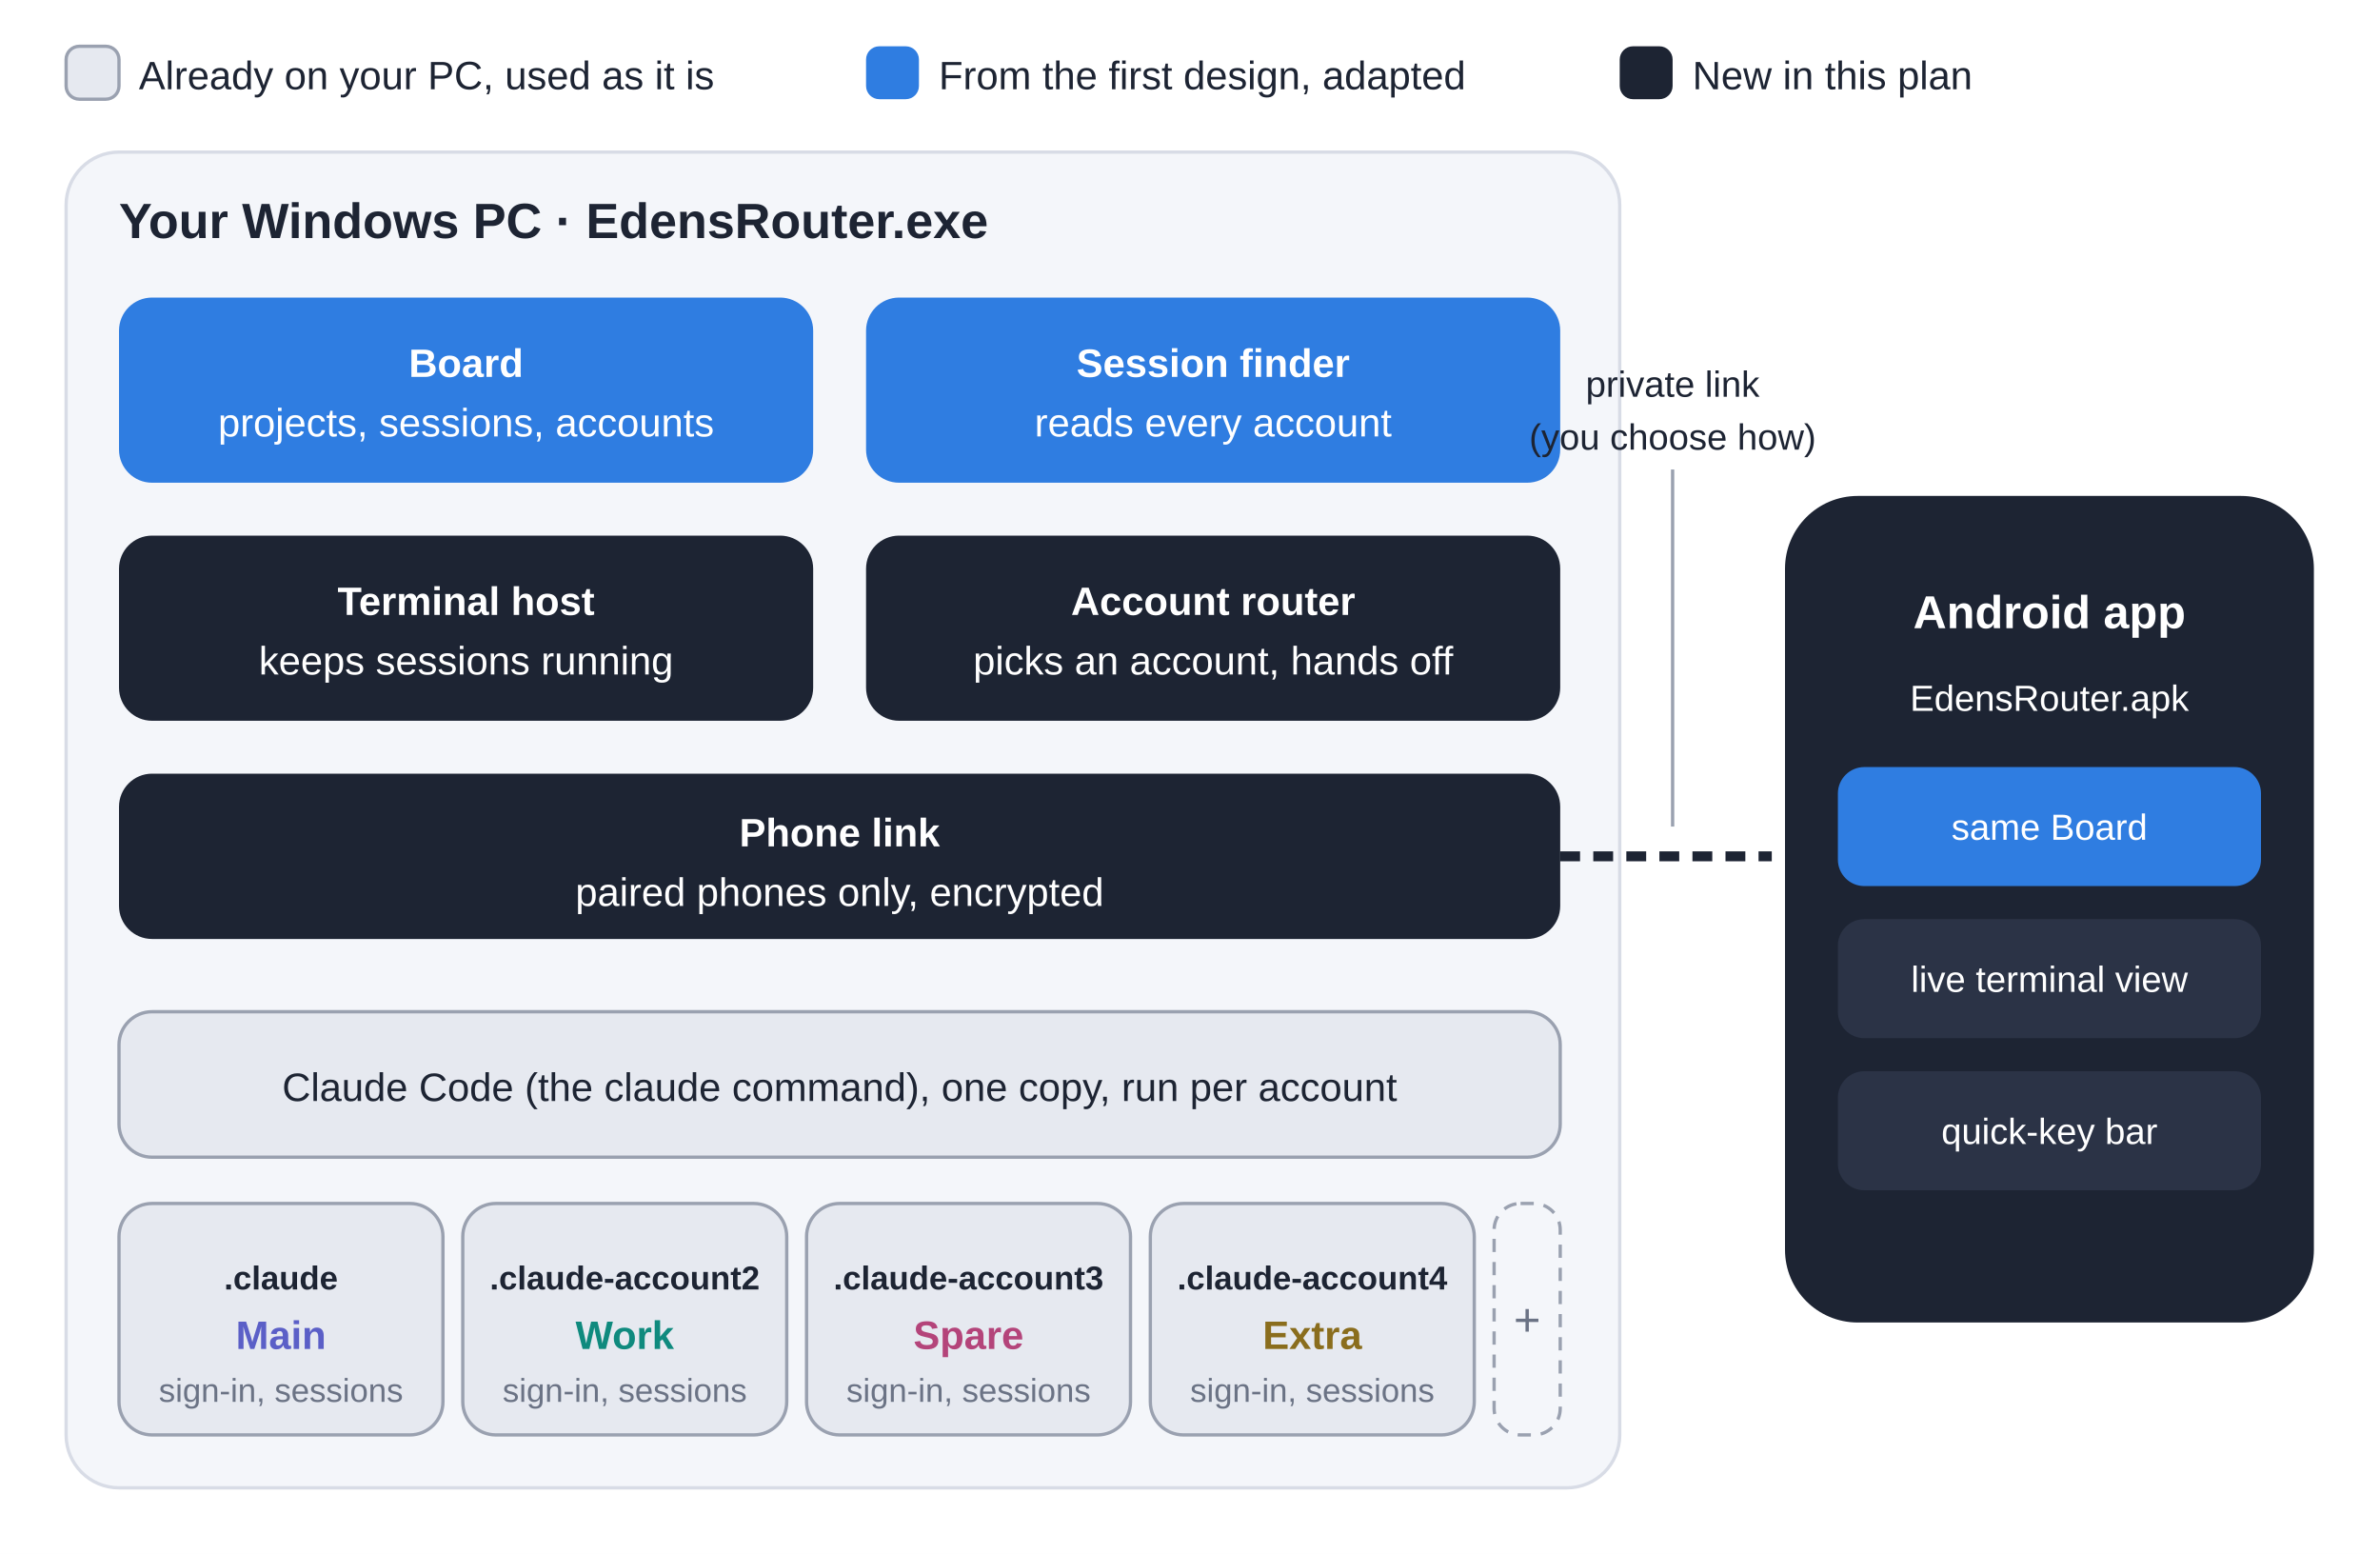
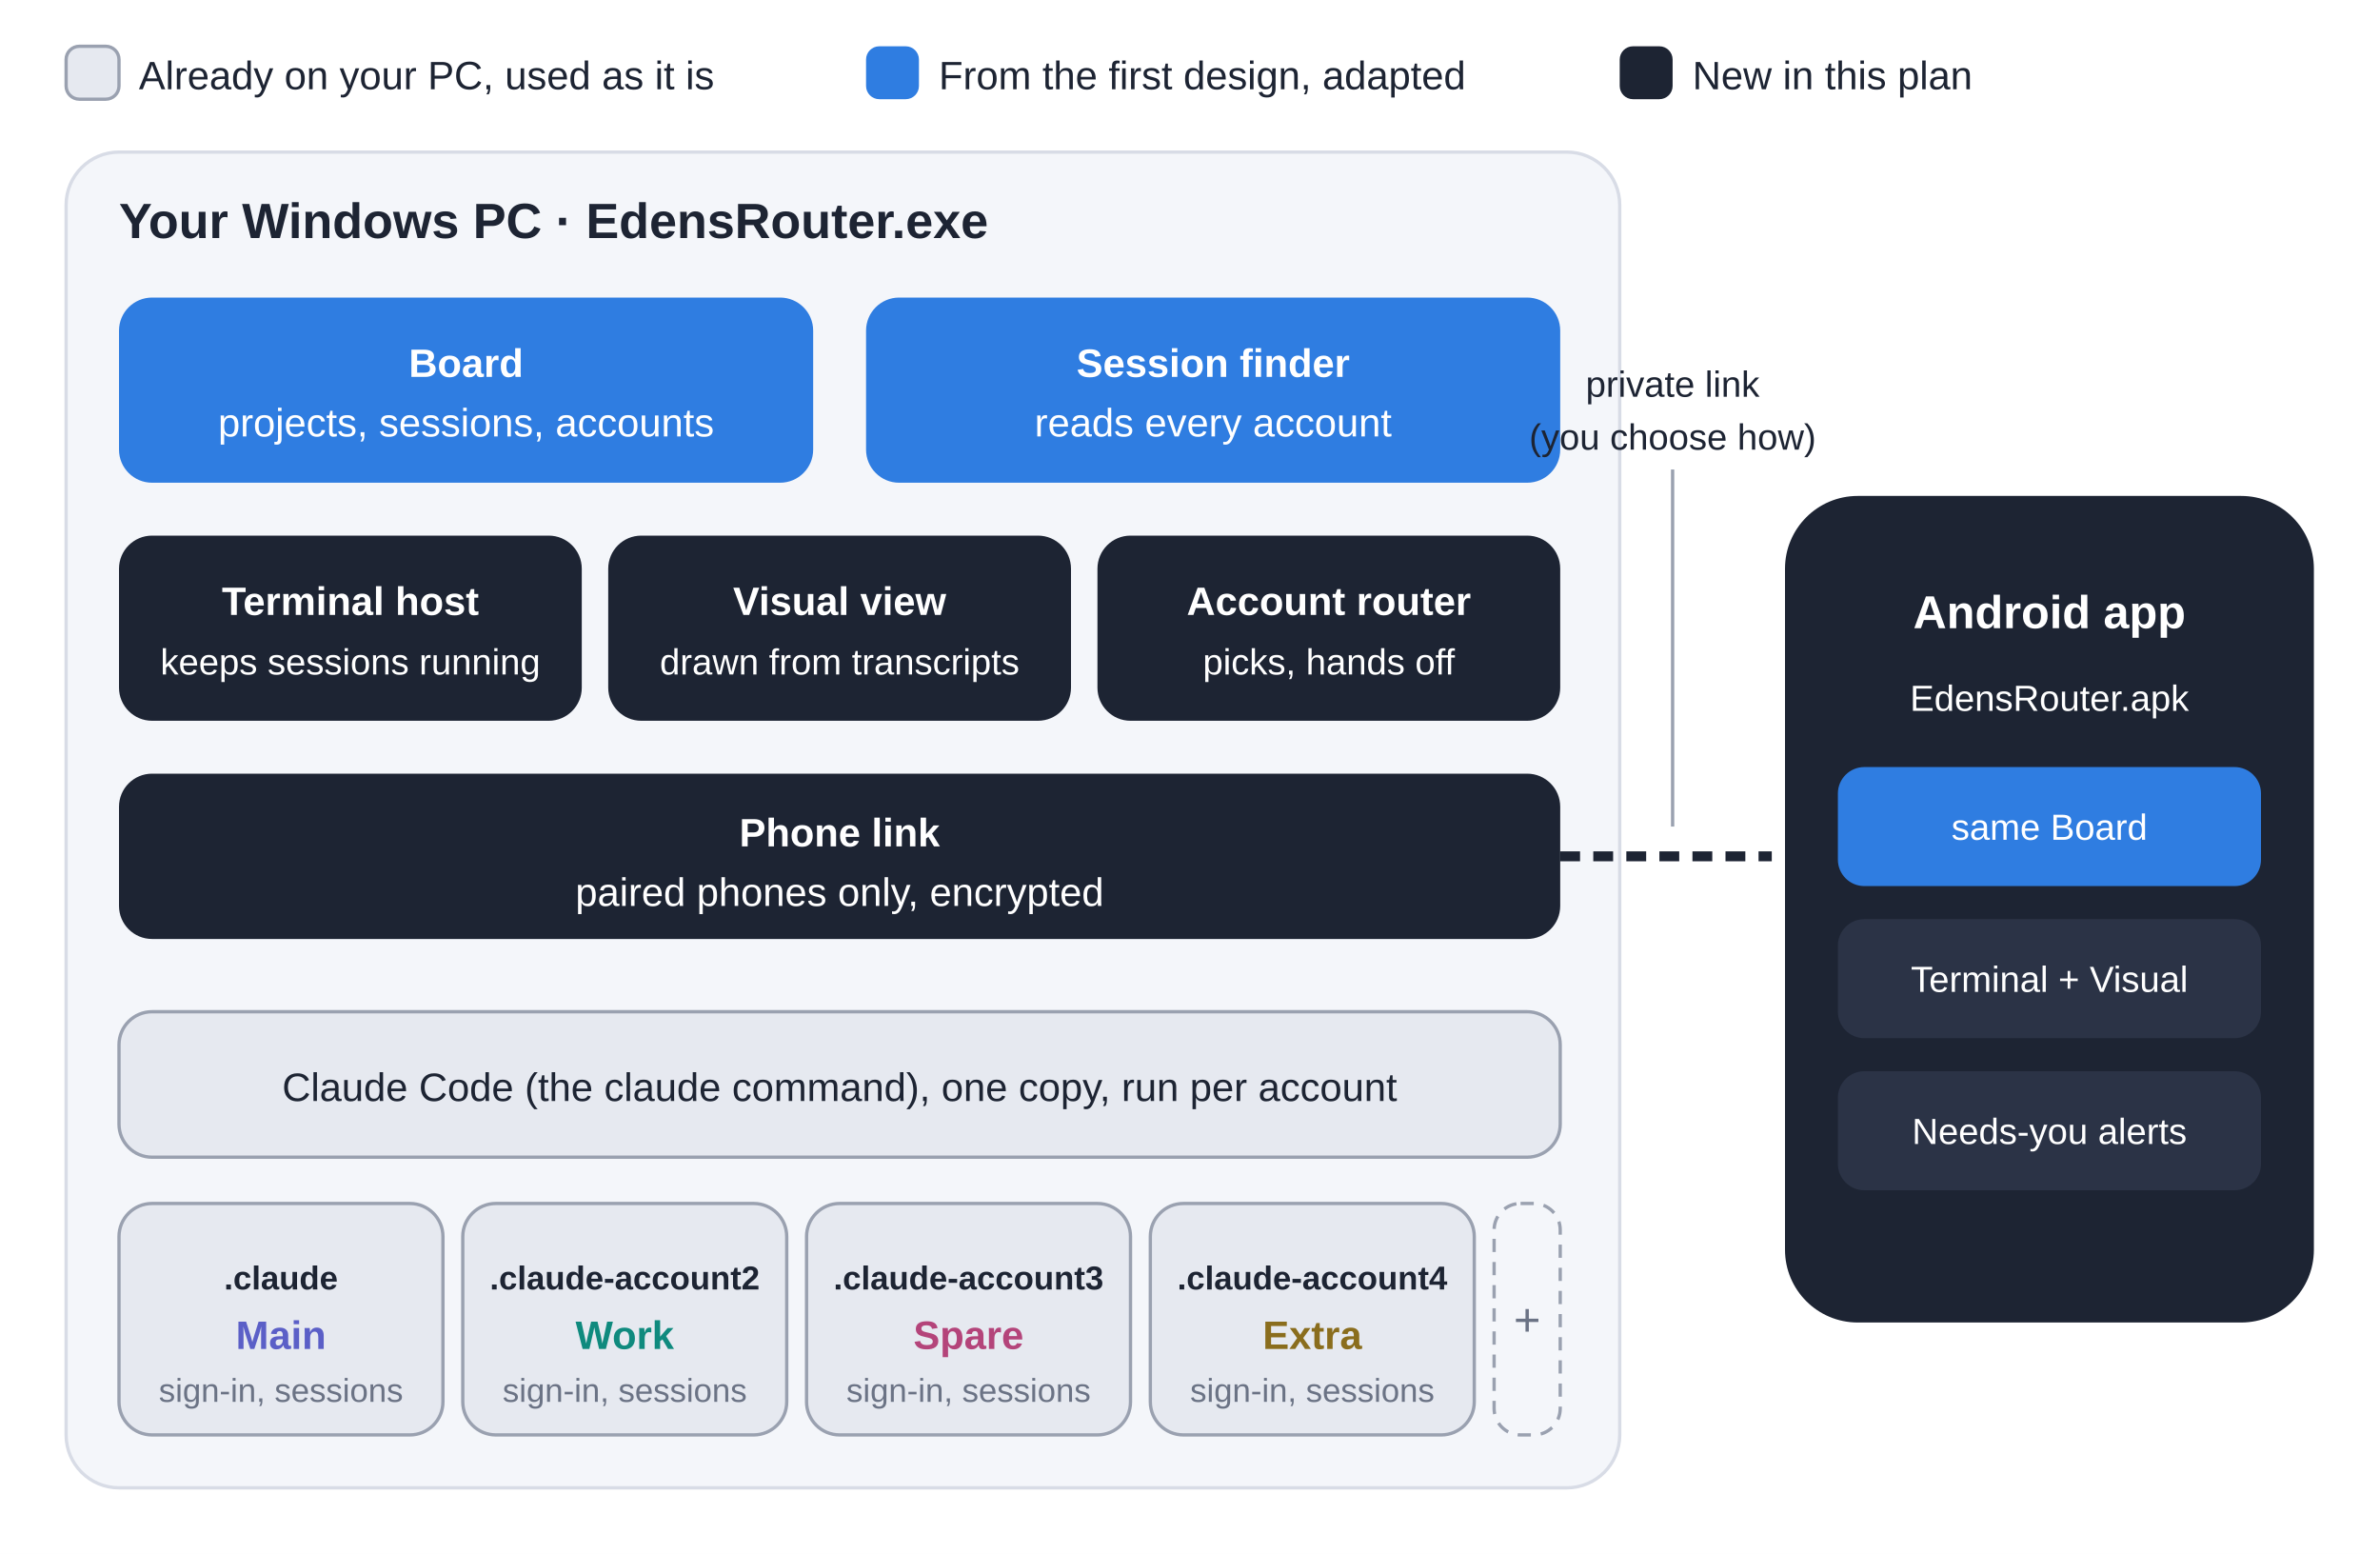
<svg xmlns="http://www.w3.org/2000/svg" width="720" height="470" viewBox="0 0 720 470" font-family="Segoe UI,Arial,sans-serif">
  <rect width="720" height="470" fill="#fff" />
  <g font-size="12">
    <rect x="20" y="14" width="16" height="16" rx="4" fill="#e6e9f0" stroke="#9aa1b0" />
    <text x="42" y="27" fill="#1d2433">Already on your PC, used as it is</text>
    <rect x="262" y="14" width="16" height="16" rx="4" fill="#2f7de1" />
    <text x="284" y="27" fill="#1d2433">From the first design, adapted</text>
    <rect x="490" y="14" width="16" height="16" rx="4" fill="#1d2433" />
    <text x="512" y="27" fill="#1d2433">New in this plan</text>
  </g>
  <rect x="20" y="46" width="470" height="404" rx="16" fill="#f4f6fa" stroke="#d8dce6" />
  <text x="36" y="72" font-size="15" font-weight="700" fill="#1d2433">Your Windows PC · EdensRouter.exe</text>
  <g font-size="12" text-anchor="middle">
    <rect x="36" y="90" width="210" height="56" rx="10" fill="#2f7de1" />
    <text x="141" y="114" fill="#fff" font-weight="700">Board</text>
    <text x="141" y="132" fill="#fff">projects, sessions, accounts</text>
    <rect x="262" y="90" width="210" height="56" rx="10" fill="#2f7de1" />
    <text x="367" y="114" fill="#fff" font-weight="700">Session finder</text>
    <text x="367" y="132" fill="#fff">reads every account</text>
-     <rect x="36" y="162" width="210" height="56" rx="10" fill="#1d2433" />
-     <text x="141" y="186" fill="#fff" font-weight="700">Terminal host</text>
-     <text x="141" y="204" fill="#fff">keeps sessions running</text>
-     <rect x="262" y="162" width="210" height="56" rx="10" fill="#1d2433" />
-     <text x="367" y="186" fill="#fff" font-weight="700">Account router</text>
-     <text x="367" y="204" fill="#fff">picks an account, hands off</text>
+     <rect x="36" y="162" width="140" height="56" rx="10" fill="#1d2433" />
+     <text x="106" y="186" fill="#fff" font-weight="700">Terminal host</text>
+     <text x="106" y="204" fill="#fff" font-size="11">keeps sessions running</text>
+     <rect x="184" y="162" width="140" height="56" rx="10" fill="#1d2433" />
+     <text x="254" y="186" fill="#fff" font-weight="700">Visual view</text>
+     <text x="254" y="204" fill="#fff" font-size="11">drawn from transcripts</text>
+     <rect x="332" y="162" width="140" height="56" rx="10" fill="#1d2433" />
+     <text x="402" y="186" fill="#fff" font-weight="700">Account router</text>
+     <text x="402" y="204" fill="#fff" font-size="11">picks, hands off</text>
    <rect x="36" y="234" width="436" height="50" rx="10" fill="#1d2433" />
    <text x="254" y="256" fill="#fff" font-weight="700">Phone link</text>
    <text x="254" y="274" fill="#fff">paired phones only, encrypted</text>
    <rect x="36" y="306" width="436" height="44" rx="10" fill="#e6e9f0" stroke="#9aa1b0" />
    <text x="254" y="333" fill="#1d2433">Claude Code (the claude command), one copy, run per account</text>
    <rect x="36" y="364" width="98" height="70" rx="10" fill="#e6e9f0" stroke="#9aa1b0" />
    <text x="85" y="390" fill="#1d2433" font-weight="700" font-size="10">.claude</text>
    <text x="85" y="408" fill="#5b5fc7" font-weight="700">Main</text>
    <text x="85" y="424" fill="#6b7385" font-size="10">sign-in, sessions</text>
    <rect x="140" y="364" width="98" height="70" rx="10" fill="#e6e9f0" stroke="#9aa1b0" />
    <text x="189" y="390" fill="#1d2433" font-weight="700" font-size="10">.claude-account2</text>
    <text x="189" y="408" fill="#0f8a7e" font-weight="700">Work</text>
    <text x="189" y="424" fill="#6b7385" font-size="10">sign-in, sessions</text>
    <rect x="244" y="364" width="98" height="70" rx="10" fill="#e6e9f0" stroke="#9aa1b0" />
    <text x="293" y="390" fill="#1d2433" font-weight="700" font-size="10">.claude-account3</text>
    <text x="293" y="408" fill="#b4447a" font-weight="700">Spare</text>
    <text x="293" y="424" fill="#6b7385" font-size="10">sign-in, sessions</text>
    <rect x="348" y="364" width="98" height="70" rx="10" fill="#e6e9f0" stroke="#9aa1b0" />
    <text x="397" y="390" fill="#1d2433" font-weight="700" font-size="10">.claude-account4</text>
    <text x="397" y="408" fill="#8a6d1d" font-weight="700">Extra</text>
    <text x="397" y="424" fill="#6b7385" font-size="10">sign-in, sessions</text>
    <rect x="452" y="364" width="20" height="70" rx="8" fill="none" stroke="#9aa1b0" stroke-dasharray="4 3" />
    <text x="462" y="404" fill="#6b7385" font-size="14">+</text>
  </g>
  <rect x="540" y="150" width="160" height="250" rx="22" fill="#1d2433" />
  <text x="620" y="190" font-size="14" font-weight="700" fill="#fff" text-anchor="middle">Android app</text>
  <g font-size="11" fill="#fff" text-anchor="middle">
    <text x="620" y="215">EdensRouter.apk</text>
    <rect x="556" y="232" width="128" height="36" rx="8" fill="#2f7de1" />
    <text x="620" y="254">same Board</text>
    <rect x="556" y="278" width="128" height="36" rx="8" fill="#2b3346" />
-     <text x="620" y="300">live terminal view</text>
+     <text x="620" y="300">Terminal + Visual</text>
    <rect x="556" y="324" width="128" height="36" rx="8" fill="#2b3346" />
-     <text x="620" y="346">quick-key bar</text>
+     <text x="620" y="346">Needs-you alerts</text>
  </g>
  <path d="M472 259 H536" stroke="#1d2433" stroke-width="3" stroke-dasharray="6 4" />
  <text x="506" y="120" font-size="11" fill="#1d2433" text-anchor="middle">private link</text>
  <text x="506" y="136" font-size="11" fill="#1d2433" text-anchor="middle">(you choose how)</text>
  <path d="M506 142 V250" stroke="#9aa1b0" stroke-width="1" />
</svg>
